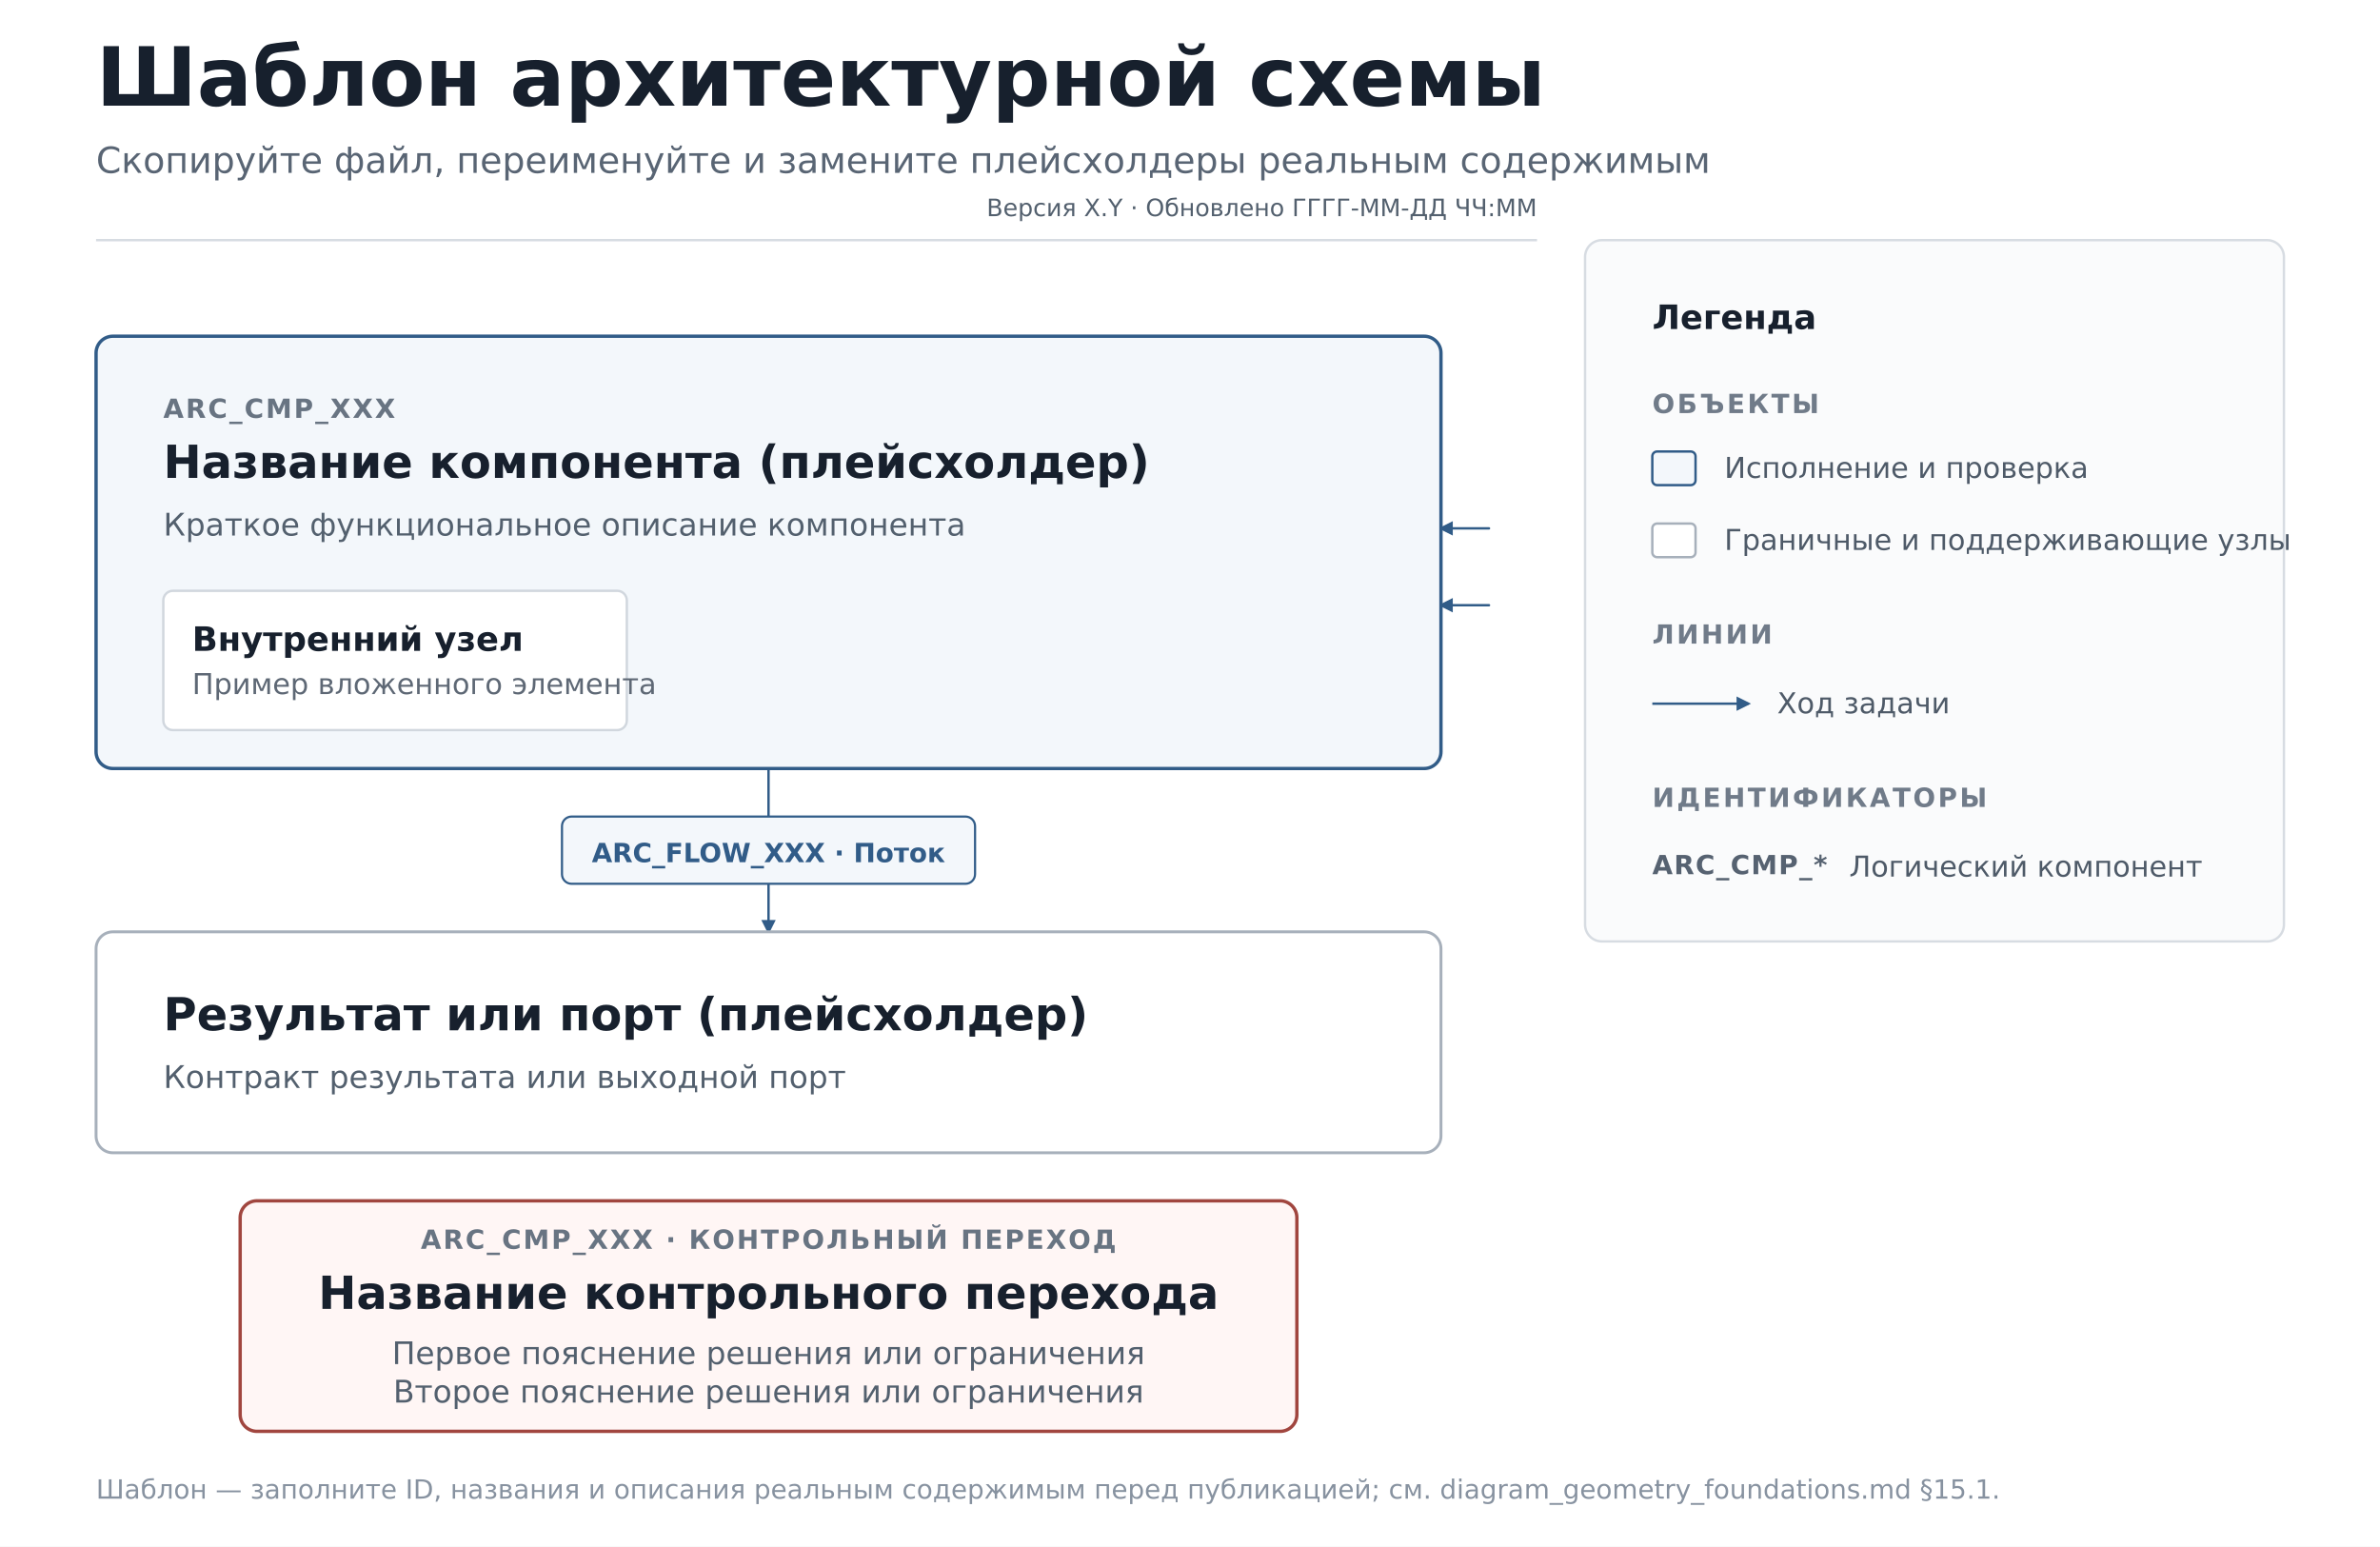
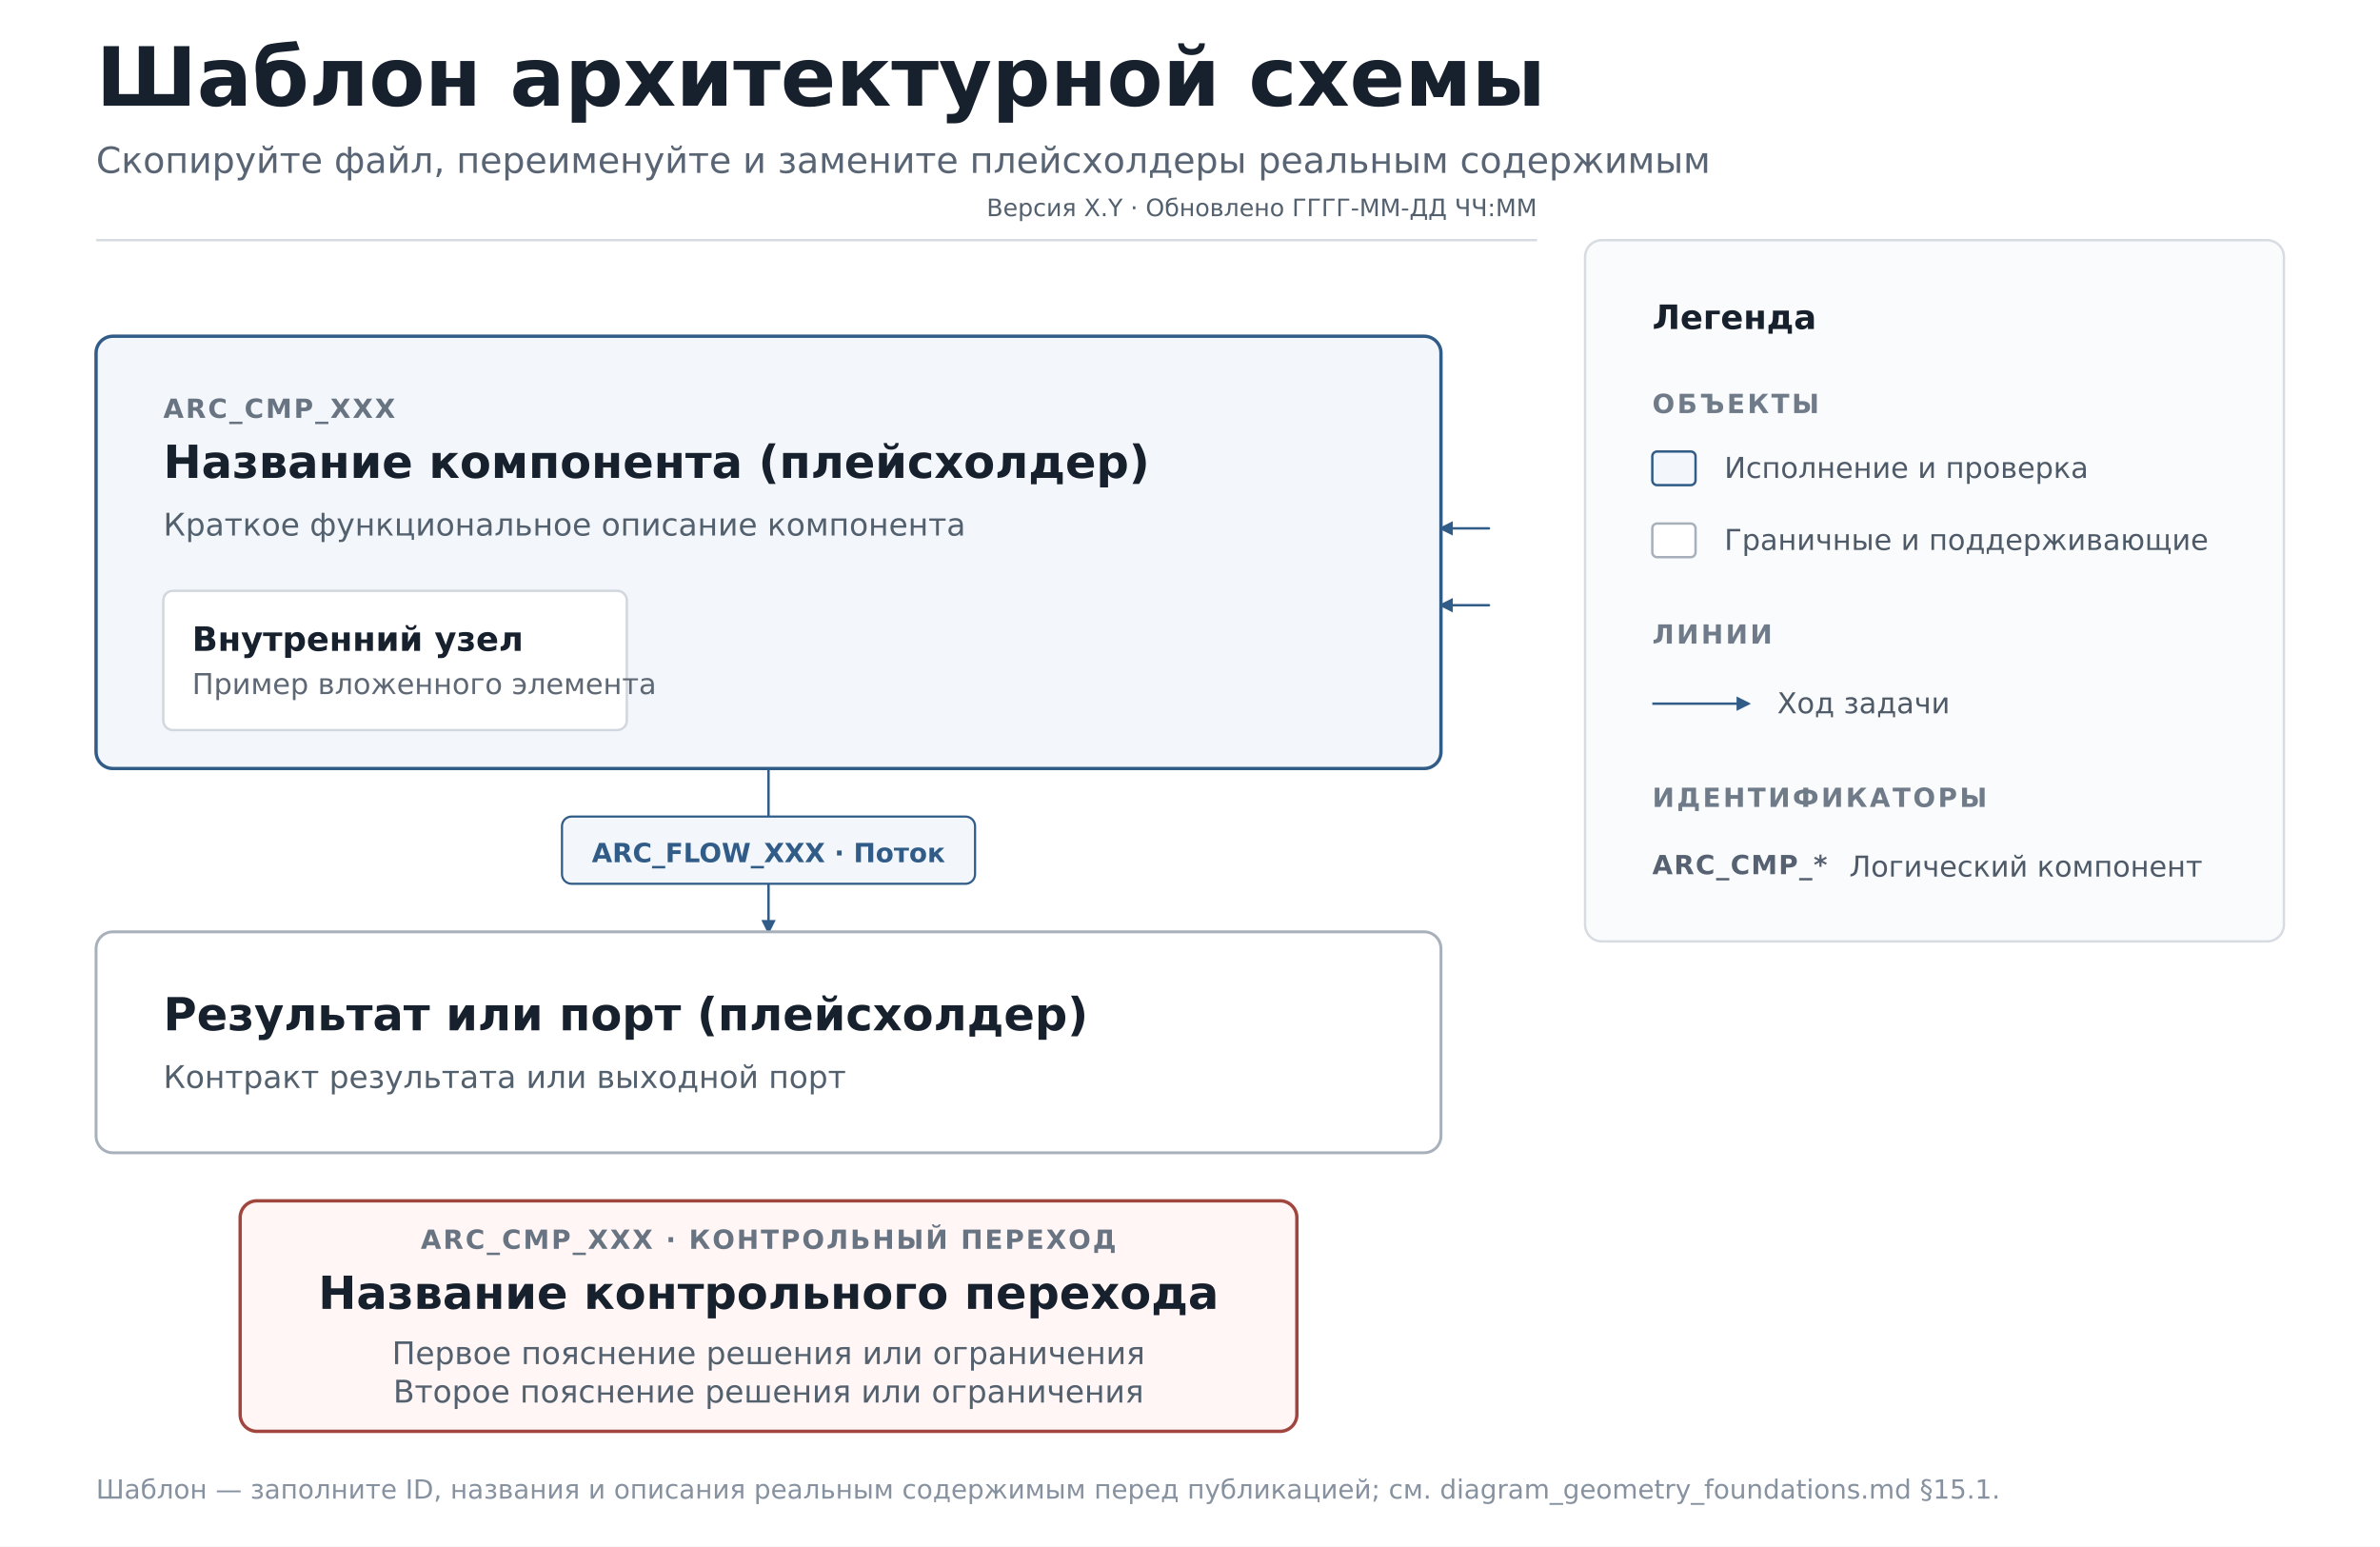
<svg xmlns="http://www.w3.org/2000/svg" width="991" height="644" viewBox="0 0 991 644" role="img" aria-labelledby="title desc" data-diagram-kind="architecture">
  <defs>
    <marker id="arrow-main" viewBox="0 0 10 10" refX="8.2" refY="5" markerWidth="6" markerHeight="6" orient="auto-start-reverse">
      <path d="M0 0L10 5L0 10Z" fill="#315C88" />
    </marker>
    <style>
      text { font-family: "DejaVu Sans", sans-serif; fill: #17202D; }
      .title { font-size: 34px; font-weight: 600; }
      .subtitle { font-size: 15px; font-weight: 400; fill: #596574; }
      .component-id { font-size: 11px; font-weight: 600; letter-spacing: 0.8px; fill: #687482; }
      .component-title { font-size: 19px; font-weight: 600; }
      .component-text { font-size: 13px; font-weight: 400; fill: #53606E; }
      .nested-title { font-size: 14px; font-weight: 600; }
      .nested-text { font-size: 12px; font-weight: 400; fill: #5E6875; }
      .flow-text { font-size: 11px; font-weight: 600; fill: #315C88; }
      .legend { font-size: 12px; font-weight: 500; fill: #4E5A68; }
      .legend-section { font-size: 11px; font-weight: 700; letter-spacing: 1px; fill: #707B89; }
      .legend-id { font-size: 11px; font-weight: 600; letter-spacing: 0.5px; fill: #566271; }
      .legend-heading { font-size: 14px; font-weight: 600; }
      .template-note { font-size: 11px; font-weight: 400; fill: #8792A0; }
      .gate-note { font-size: 10px; font-weight: 500; fill: #53606E; }
      .execution-card { fill: #F3F7FB; stroke: #315C88; stroke-width: 1.4; }
      .control-card { fill: #FFF6F5; stroke: #A1463F; stroke-width: 1.4; }
      .neutral-card { fill: #FFFFFF; stroke: #A7B0BB; stroke-width: 1.2; }
      .inner-card { fill: #FFFFFF; stroke: #D1D7DE; stroke-width: 1; }
      .flow-label-blue { fill: #F3F7FB; stroke: #315C88; stroke-width: 0.9; }
      .main-line { fill: none; stroke: #315C88; stroke-width: 1; stroke-linecap: round; stroke-linejoin: round; marker-end: url(#arrow-main); }
    </style>
    <g id="template-multiline-label-reference">
      <path id="template-multiline-flow" class="main-line" d="M100 -20V0" data-shared-route="true" data-route="direct" />
      <rect id="template-flow-label-multiline" x="20" y="0" width="160" height="44" rx="4" class="flow-label-blue" data-connector-ref="template-multiline-flow" data-layout="flow-label-multiline" data-padding-profile="flow-caption" />
      <text x="100" y="17" class="template-note" text-anchor="middle" data-label-for="template-flow-label-multiline">Первая строка подписи</text>
      <text x="100" y="33" class="template-note" text-anchor="middle" data-label-for="template-flow-label-multiline">Вторая строка подписи</text>
    </g>
  </defs>
  <rect width="991" height="644" fill="#FFFFFF" />
  <text x="40" y="44" class="title">Шаблон архитектурной схемы</text>
  <text x="40" y="72" class="subtitle">Скопируйте файл, переименуйте и замените плейсхолдеры реальным содержимым</text>
  <text x="640" y="90" text-anchor="end" class="gate-note" data-diagram-meta="version">Версия X.Y · Обновлено ГГГГ-ММ-ДД ЧЧ:ММ</text>
  <line x1="40" y1="100" x2="640" y2="100" stroke="#D7DCE2" />
  <path id="template-main-flow" class="main-line" d="M320 320V388" data-source-ref="template-component" data-route="direct" />
  <path class="main-line" d="M620 220H600" data-shared-route="true" data-route="direct" data-port-group="template-right-inputs" data-port-target="template-component" data-port-side="right" />
  <path class="main-line" d="M620 252H600" data-shared-route="true" data-route="direct" data-port-group="template-right-inputs" data-port-target="template-component" data-port-side="right" />
  <g>
    <rect id="template-component" x="40" y="140" width="560" height="180" rx="7" class="execution-card" />
    <text x="68" y="174" class="component-id">ARC_CMP_XXX</text>
    <text x="68" y="199" class="component-title">Название компонента (плейсхолдер)</text>
    <text x="68" y="223" class="component-text">Краткое функциональное описание компонента</text>
    <rect x="68" y="246" width="193" height="58" rx="4" class="inner-card" />
    <text x="80" y="271" class="nested-title">Внутренний узел</text>
    <text x="80" y="289" class="nested-text">Пример вложенного элемента</text>
  </g>
  <rect id="template-flow-label" x="234" y="340" width="172" height="28" rx="4" class="flow-label-blue" data-gap-from="template-component" data-gap-kind="transition" data-connector-ref="template-main-flow" data-layout="flow-label" data-padding-profile="flow-caption" />
  <text x="320" y="359" class="flow-text" text-anchor="middle" data-label-for="template-flow-label">ARC_FLOW_XXX · Поток</text>
  <g>
    <rect id="template-result" x="40" y="388" width="560" height="92" rx="7" class="neutral-card" data-gap-from="template-component" />
    <text x="68" y="429" class="component-title">Результат или порт (плейсхолдер)</text>
    <text x="68" y="453" class="component-text">Контракт результата или выходной порт</text>
  </g>
  <g>
    <rect id="template-control-transition" x="100" y="500" width="440" height="96" rx="7" class="control-card" data-gap-from="template-result" data-gap-kind="transition" data-layout="control-transition" data-center-with="template-component" />
    <text x="320" y="520" class="component-id" text-anchor="middle" data-layout-slot="identity">ARC_CMP_XXX · КОНТРОЛЬНЫЙ ПЕРЕХОД</text>
    <text x="320" y="545" class="component-title" text-anchor="middle" data-layout-slot="title">Название контрольного перехода</text>
    <text x="320" y="568" class="component-text" text-anchor="middle" data-layout-slot="detail-1">Первое пояснение решения или ограничения</text>
    <text x="320" y="584" class="component-text" text-anchor="middle" data-layout-slot="detail-2">Второе пояснение решения или ограничения</text>
  </g>
  <g>
    <rect x="660" y="100" width="291" height="292" rx="7" fill="#FAFBFC" stroke="#D7DCE2" stroke-width="1" />
    <text x="688" y="137" class="legend-heading">Легенда</text>
    <text x="688" y="172" class="legend-section">ОБЪЕКТЫ</text>
    <rect x="688" y="188" width="18" height="14" rx="2" fill="#F3F7FB" stroke="#315C88" />
    <text x="718" y="199" class="legend">Исполнение и проверка</text>
    <rect x="688" y="218" width="18" height="14" rx="2" fill="#FFFFFF" stroke="#A7B0BB" />
-     <text x="718" y="229" class="legend">Граничные и поддерживающие узлы</text>
+     <text x="718" y="229" class="legend">Граничные и поддерживающие</text>
    <text x="688" y="268" class="legend-section">ЛИНИИ</text>
    <line x1="688" y1="293" x2="728" y2="293" stroke="#315C88" stroke-width="1" marker-end="url(#arrow-main)" />
    <text x="740" y="297" class="legend">Ход задачи</text>
    <text x="688" y="336" class="legend-section">ИДЕНТИФИКАТОРЫ</text>
    <text x="688" y="364" class="legend-id">ARC_CMP_*</text>
    <text x="770" y="365" class="legend">Логический компонент</text>
  </g>
  <text x="40" y="624" class="template-note">Шаблон — заполните ID, названия и описания реальным содержимым перед публикацией; см. diagram_geometry_foundations.md §15.1.</text>
</svg>
